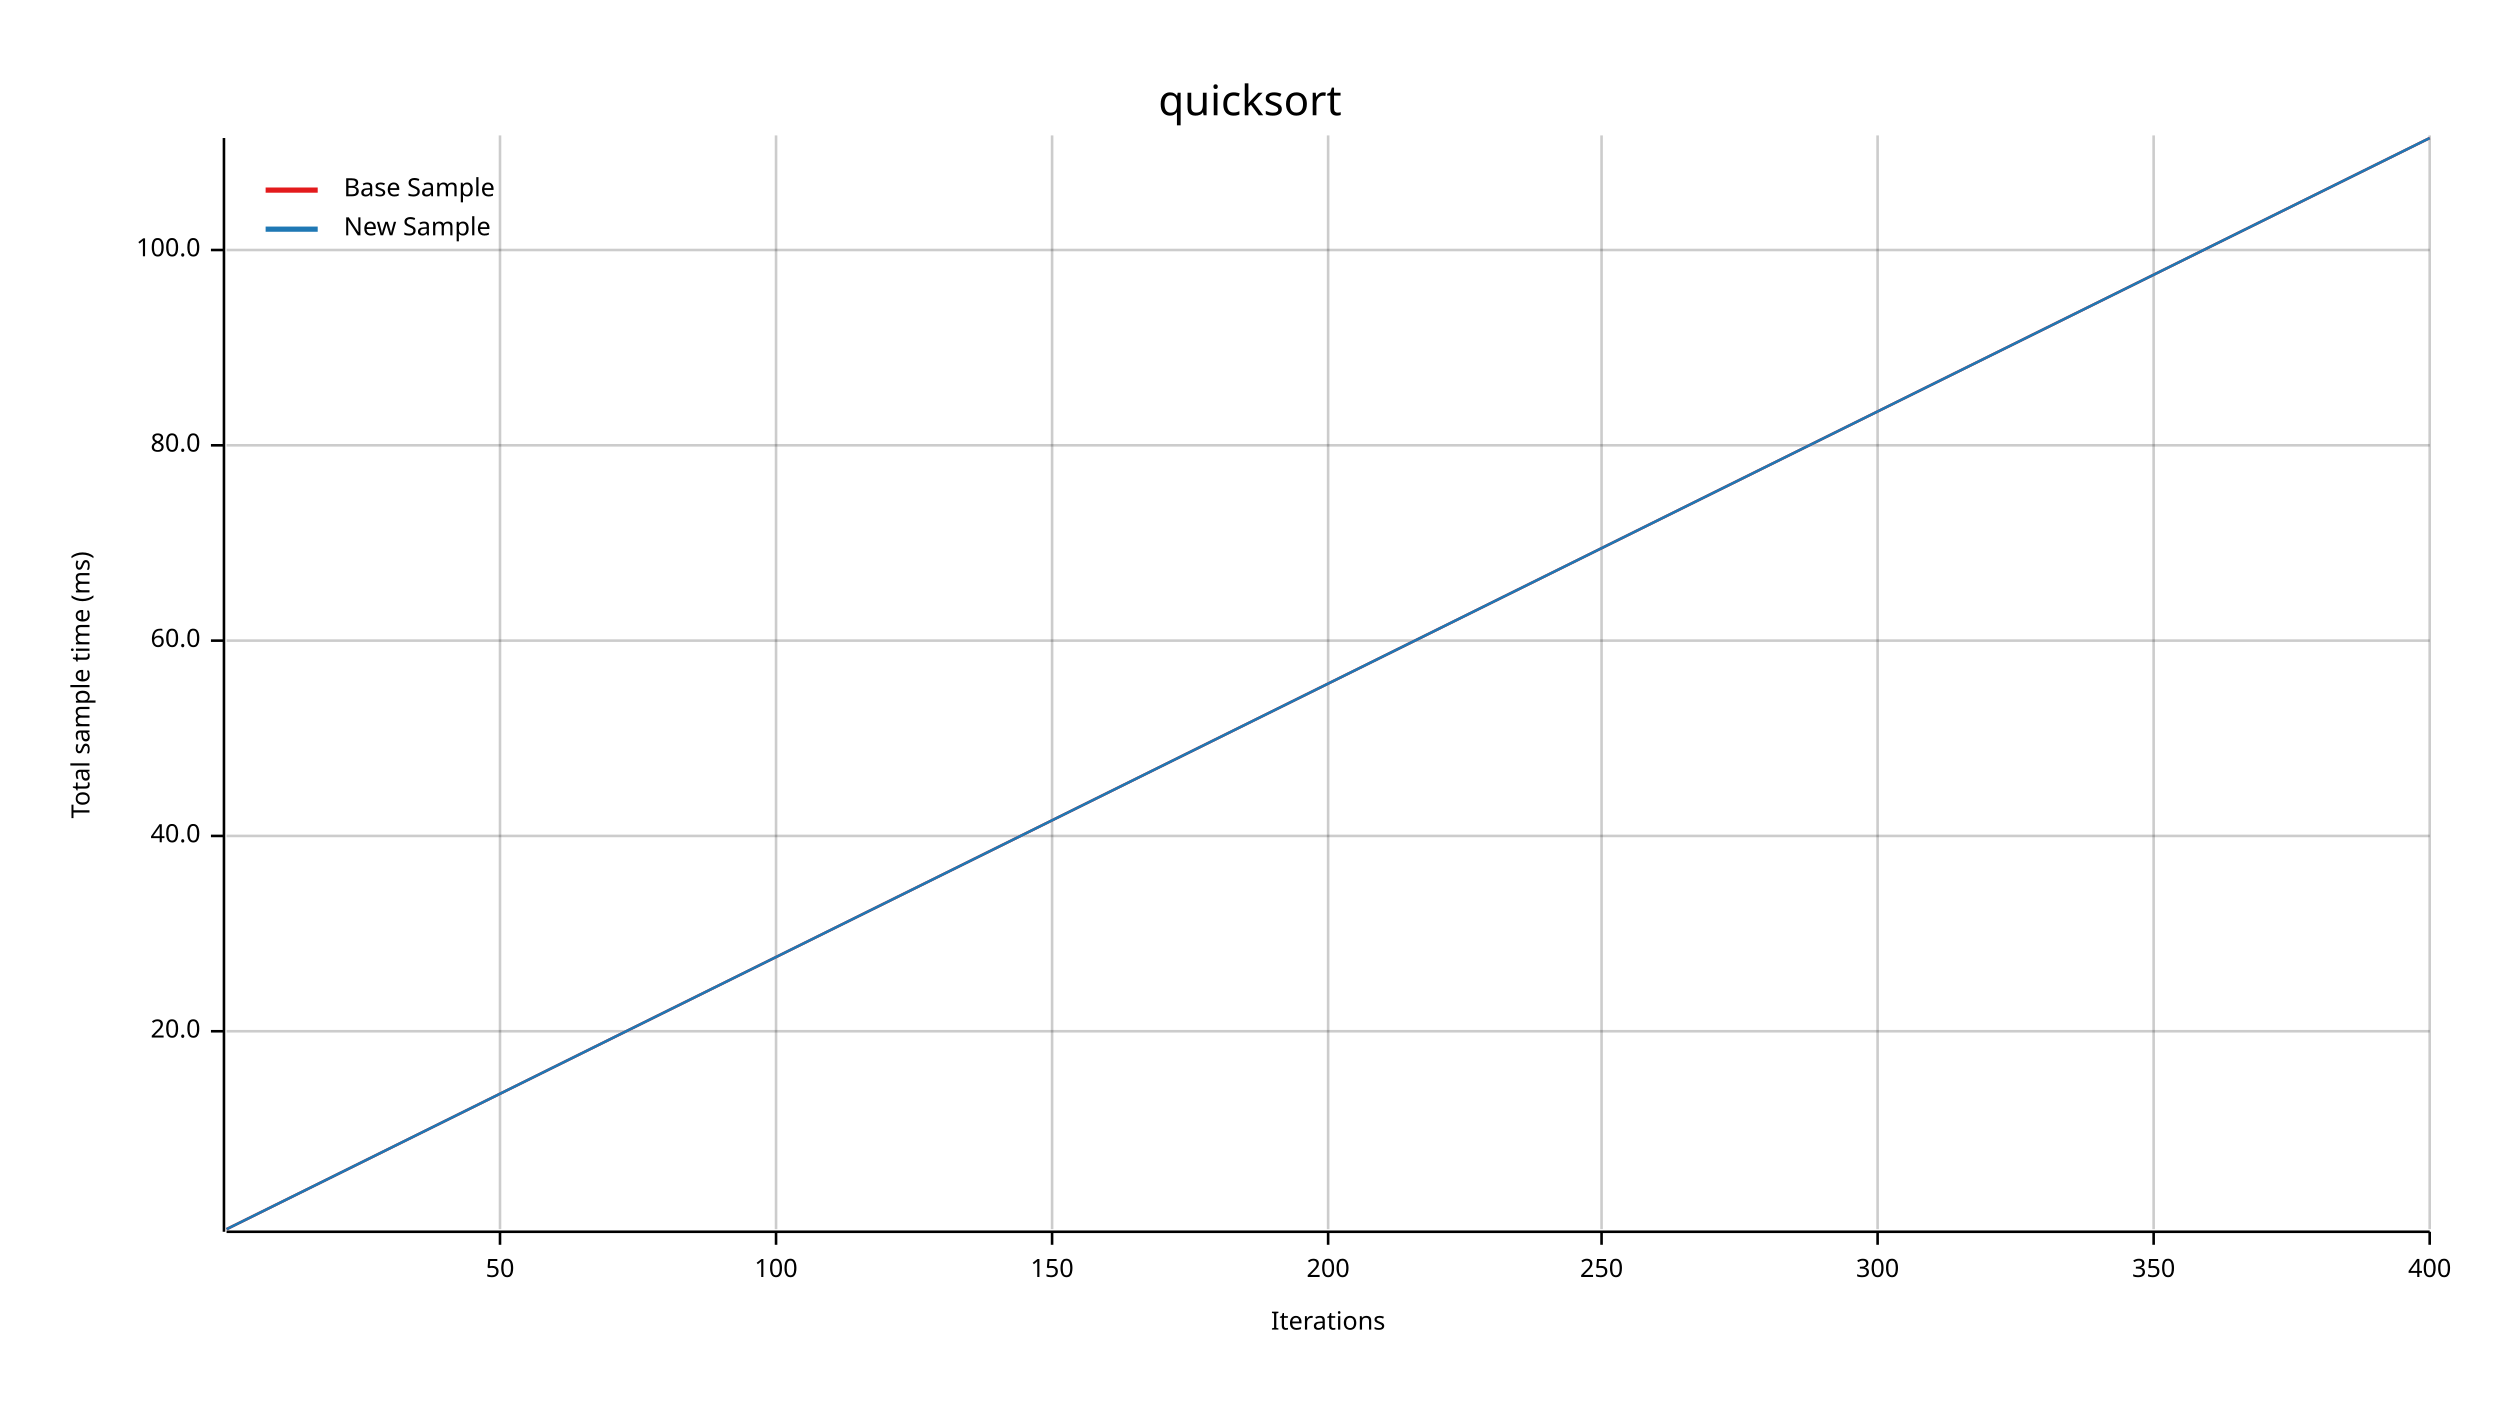
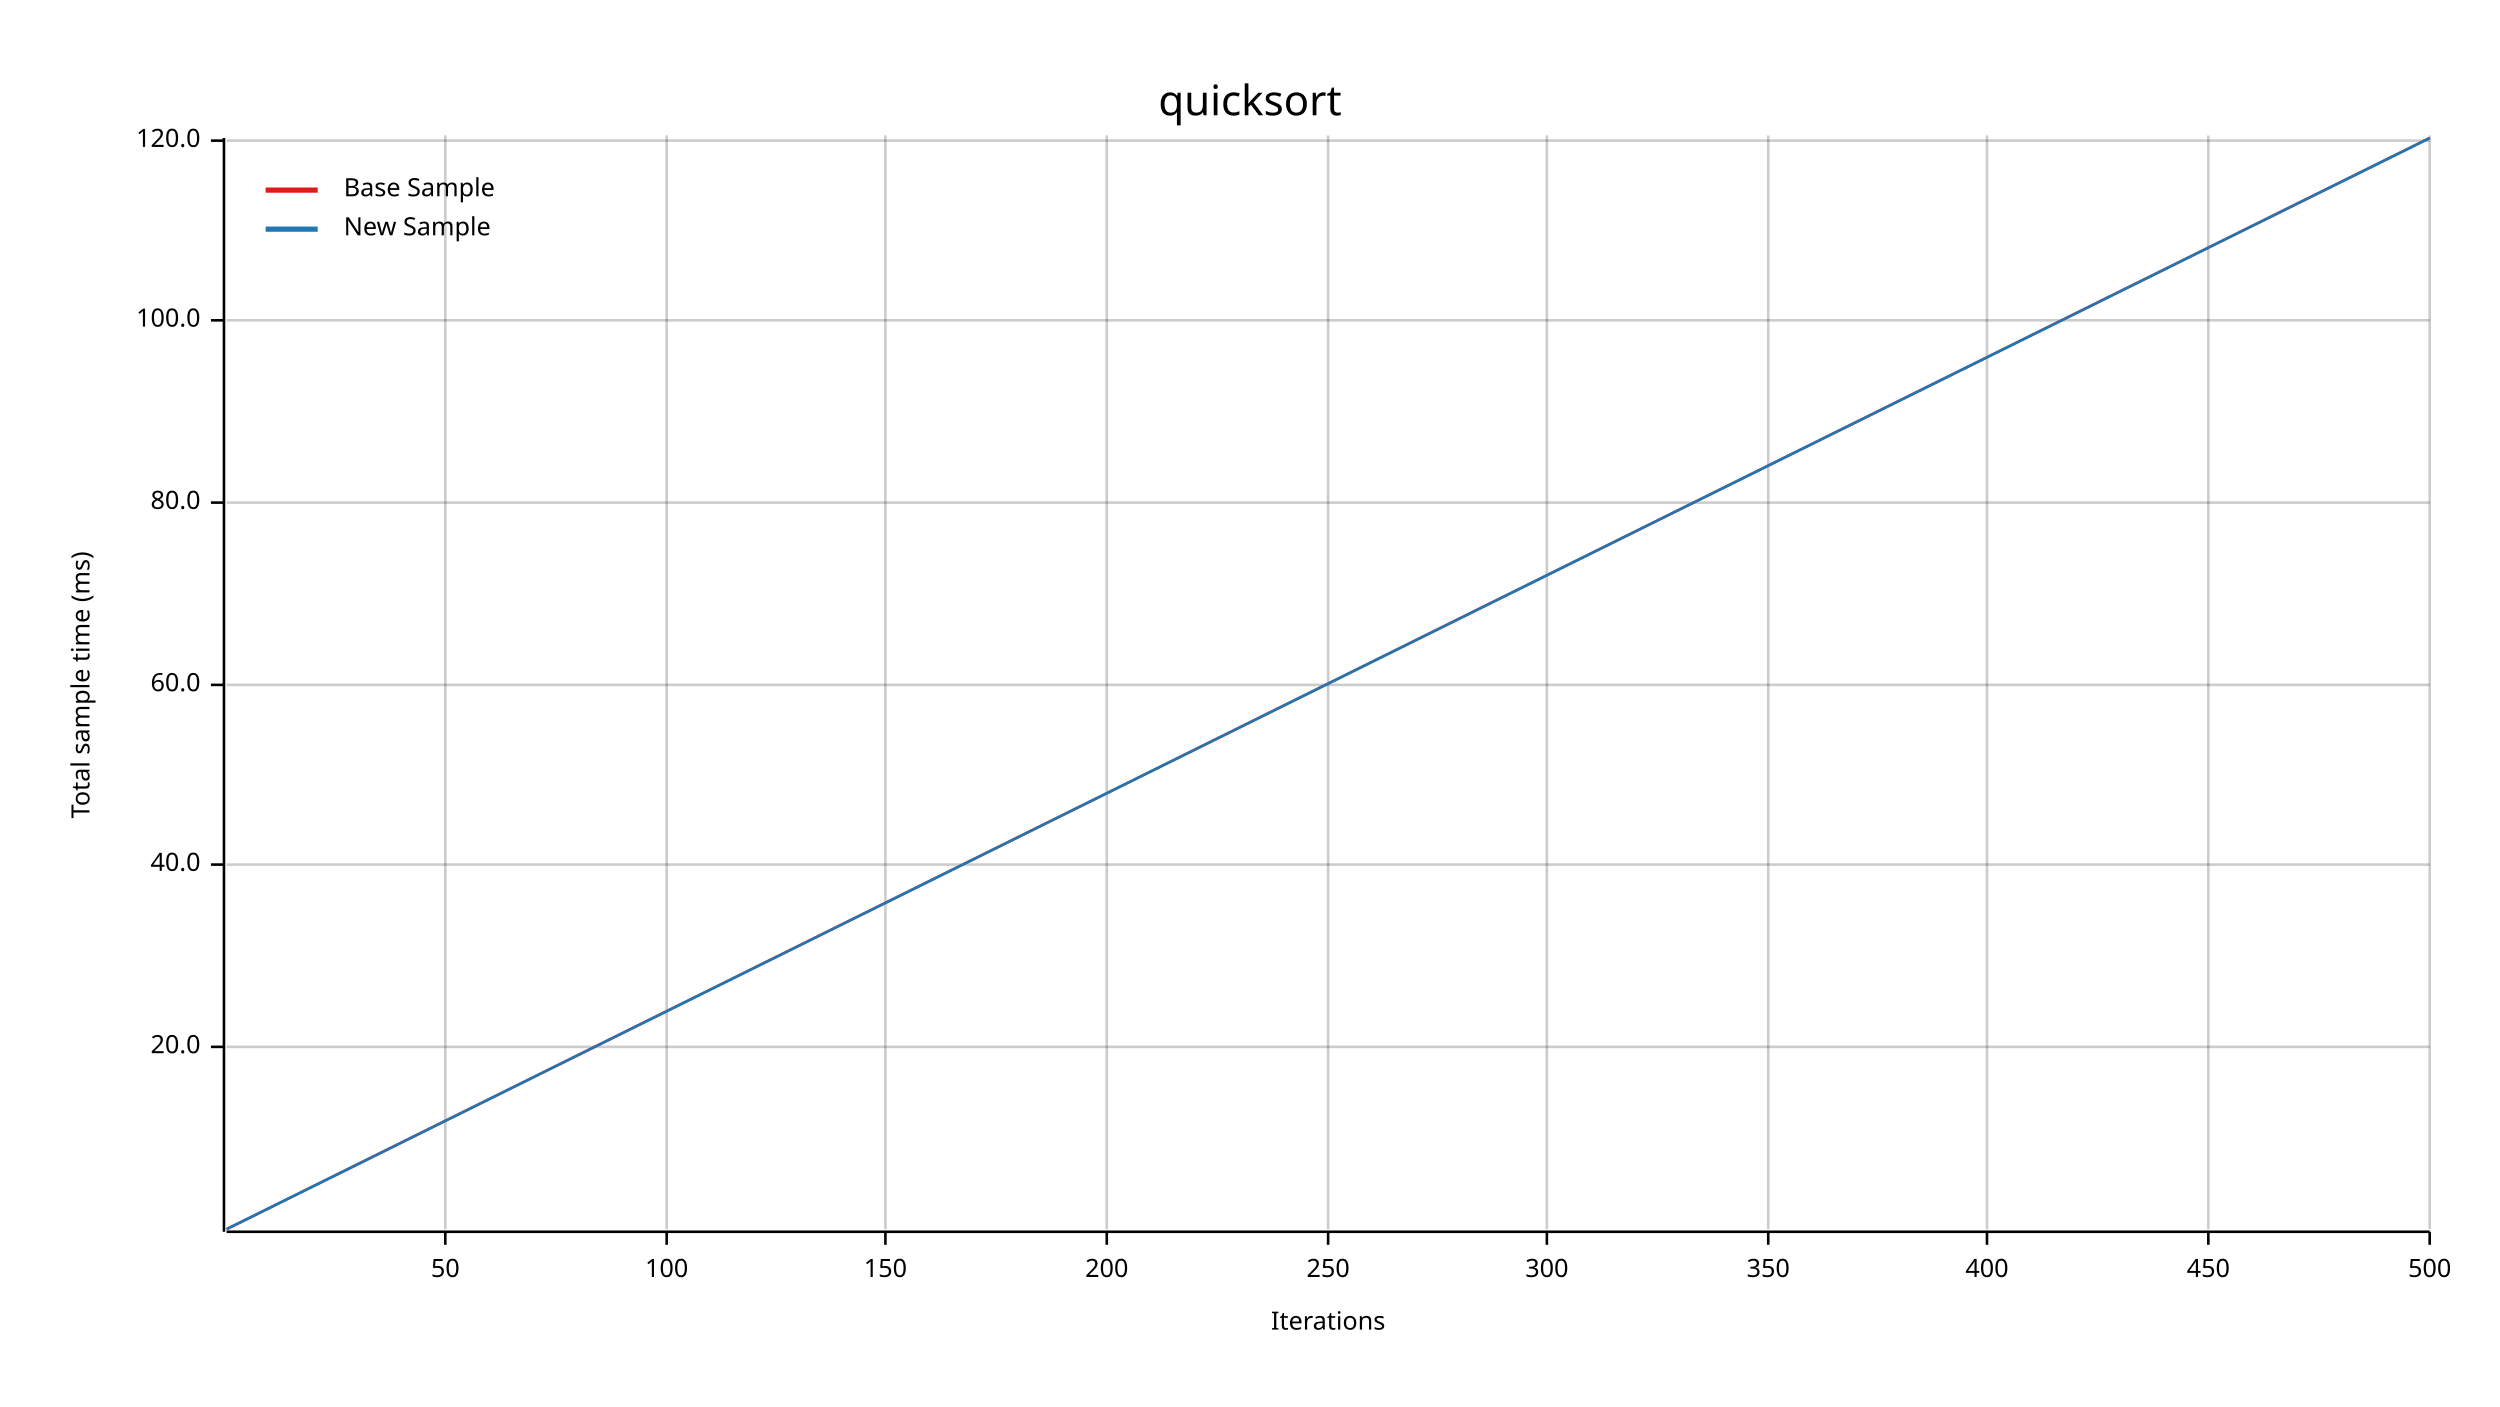
<svg xmlns="http://www.w3.org/2000/svg" width="960" height="540">
  <text x="480" y="32" dy="0.76em" text-anchor="middle" font-family="sans-serif" font-size="16.129" opacity="1" fill="#000000">
quicksort
</text>
  <text x="27" y="263" dy="0.76em" text-anchor="middle" font-family="sans-serif" font-size="9.677" opacity="1" fill="#000000" transform="rotate(270, 27, 263)">
Total sample time (ms)
</text>
  <text x="510" y="513" dy="-0.5ex" text-anchor="middle" font-family="sans-serif" font-size="9.677" opacity="1" fill="#000000">
Iterations
</text>
-   <line opacity="0.2" stroke="#000000" stroke-width="1" x1="192" y1="472" x2="192" y2="52" />
-   <line opacity="0.2" stroke="#000000" stroke-width="1" x1="298" y1="472" x2="298" y2="52" />
-   <line opacity="0.2" stroke="#000000" stroke-width="1" x1="404" y1="472" x2="404" y2="52" />
+   <line opacity="0.2" stroke="#000000" stroke-width="1" x1="171" y1="472" x2="171" y2="52" />
+   <line opacity="0.2" stroke="#000000" stroke-width="1" x1="256" y1="472" x2="256" y2="52" />
+   <line opacity="0.2" stroke="#000000" stroke-width="1" x1="340" y1="472" x2="340" y2="52" />
+   <line opacity="0.2" stroke="#000000" stroke-width="1" x1="425" y1="472" x2="425" y2="52" />
  <line opacity="0.2" stroke="#000000" stroke-width="1" x1="510" y1="472" x2="510" y2="52" />
-   <line opacity="0.2" stroke="#000000" stroke-width="1" x1="615" y1="472" x2="615" y2="52" />
-   <line opacity="0.2" stroke="#000000" stroke-width="1" x1="721" y1="472" x2="721" y2="52" />
-   <line opacity="0.2" stroke="#000000" stroke-width="1" x1="827" y1="472" x2="827" y2="52" />
+   <line opacity="0.2" stroke="#000000" stroke-width="1" x1="594" y1="472" x2="594" y2="52" />
+   <line opacity="0.2" stroke="#000000" stroke-width="1" x1="679" y1="472" x2="679" y2="52" />
+   <line opacity="0.2" stroke="#000000" stroke-width="1" x1="763" y1="472" x2="763" y2="52" />
+   <line opacity="0.2" stroke="#000000" stroke-width="1" x1="848" y1="472" x2="848" y2="52" />
  <line opacity="0.2" stroke="#000000" stroke-width="1" x1="933" y1="472" x2="933" y2="52" />
-   <line opacity="0.2" stroke="#000000" stroke-width="1" x1="87" y1="396" x2="933" y2="396" />
-   <line opacity="0.2" stroke="#000000" stroke-width="1" x1="87" y1="321" x2="933" y2="321" />
-   <line opacity="0.2" stroke="#000000" stroke-width="1" x1="87" y1="246" x2="933" y2="246" />
-   <line opacity="0.2" stroke="#000000" stroke-width="1" x1="87" y1="171" x2="933" y2="171" />
-   <line opacity="0.2" stroke="#000000" stroke-width="1" x1="87" y1="96" x2="933" y2="96" />
+   <line opacity="0.2" stroke="#000000" stroke-width="1" x1="87" y1="402" x2="933" y2="402" />
+   <line opacity="0.2" stroke="#000000" stroke-width="1" x1="87" y1="332" x2="933" y2="332" />
+   <line opacity="0.2" stroke="#000000" stroke-width="1" x1="87" y1="263" x2="933" y2="263" />
+   <line opacity="0.2" stroke="#000000" stroke-width="1" x1="87" y1="193" x2="933" y2="193" />
+   <line opacity="0.2" stroke="#000000" stroke-width="1" x1="87" y1="123" x2="933" y2="123" />
+   <line opacity="0.2" stroke="#000000" stroke-width="1" x1="87" y1="54" x2="933" y2="54" />
  <polyline fill="none" opacity="1" stroke="#000000" stroke-width="1" points="86,53 86,473 " />
-   <text x="77" y="396" dy="0.5ex" text-anchor="end" font-family="sans-serif" font-size="9.677" opacity="1" fill="#000000">
+   <text x="77" y="402" dy="0.5ex" text-anchor="end" font-family="sans-serif" font-size="9.677" opacity="1" fill="#000000">
20.0
</text>
-   <polyline fill="none" opacity="1" stroke="#000000" stroke-width="1" points="81,396 86,396 " />
-   <text x="77" y="321" dy="0.5ex" text-anchor="end" font-family="sans-serif" font-size="9.677" opacity="1" fill="#000000">
+   <polyline fill="none" opacity="1" stroke="#000000" stroke-width="1" points="81,402 86,402 " />
+   <text x="77" y="332" dy="0.5ex" text-anchor="end" font-family="sans-serif" font-size="9.677" opacity="1" fill="#000000">
40.0
</text>
-   <polyline fill="none" opacity="1" stroke="#000000" stroke-width="1" points="81,321 86,321 " />
-   <text x="77" y="246" dy="0.5ex" text-anchor="end" font-family="sans-serif" font-size="9.677" opacity="1" fill="#000000">
+   <polyline fill="none" opacity="1" stroke="#000000" stroke-width="1" points="81,332 86,332 " />
+   <text x="77" y="263" dy="0.5ex" text-anchor="end" font-family="sans-serif" font-size="9.677" opacity="1" fill="#000000">
60.0
</text>
-   <polyline fill="none" opacity="1" stroke="#000000" stroke-width="1" points="81,246 86,246 " />
-   <text x="77" y="171" dy="0.5ex" text-anchor="end" font-family="sans-serif" font-size="9.677" opacity="1" fill="#000000">
+   <polyline fill="none" opacity="1" stroke="#000000" stroke-width="1" points="81,263 86,263 " />
+   <text x="77" y="193" dy="0.5ex" text-anchor="end" font-family="sans-serif" font-size="9.677" opacity="1" fill="#000000">
80.0
</text>
-   <polyline fill="none" opacity="1" stroke="#000000" stroke-width="1" points="81,171 86,171 " />
-   <text x="77" y="96" dy="0.5ex" text-anchor="end" font-family="sans-serif" font-size="9.677" opacity="1" fill="#000000">
+   <polyline fill="none" opacity="1" stroke="#000000" stroke-width="1" points="81,193 86,193 " />
+   <text x="77" y="123" dy="0.5ex" text-anchor="end" font-family="sans-serif" font-size="9.677" opacity="1" fill="#000000">
100.0
</text>
-   <polyline fill="none" opacity="1" stroke="#000000" stroke-width="1" points="81,96 86,96 " />
+   <polyline fill="none" opacity="1" stroke="#000000" stroke-width="1" points="81,123 86,123 " />
+   <text x="77" y="54" dy="0.5ex" text-anchor="end" font-family="sans-serif" font-size="9.677" opacity="1" fill="#000000">
+ 120.0
+ </text>
+   <polyline fill="none" opacity="1" stroke="#000000" stroke-width="1" points="81,54 86,54 " />
  <polyline fill="none" opacity="1" stroke="#000000" stroke-width="1" points="87,473 933,473 " />
-   <text x="192" y="483" dy="0.76em" text-anchor="middle" font-family="sans-serif" font-size="9.677" opacity="1" fill="#000000">
+   <text x="171" y="483" dy="0.76em" text-anchor="middle" font-family="sans-serif" font-size="9.677" opacity="1" fill="#000000">
50
</text>
-   <polyline fill="none" opacity="1" stroke="#000000" stroke-width="1" points="192,473 192,478 " />
-   <text x="298" y="483" dy="0.76em" text-anchor="middle" font-family="sans-serif" font-size="9.677" opacity="1" fill="#000000">
+   <polyline fill="none" opacity="1" stroke="#000000" stroke-width="1" points="171,473 171,478 " />
+   <text x="256" y="483" dy="0.76em" text-anchor="middle" font-family="sans-serif" font-size="9.677" opacity="1" fill="#000000">
100
</text>
-   <polyline fill="none" opacity="1" stroke="#000000" stroke-width="1" points="298,473 298,478 " />
-   <text x="404" y="483" dy="0.76em" text-anchor="middle" font-family="sans-serif" font-size="9.677" opacity="1" fill="#000000">
+   <polyline fill="none" opacity="1" stroke="#000000" stroke-width="1" points="256,473 256,478 " />
+   <text x="340" y="483" dy="0.76em" text-anchor="middle" font-family="sans-serif" font-size="9.677" opacity="1" fill="#000000">
150
</text>
-   <polyline fill="none" opacity="1" stroke="#000000" stroke-width="1" points="404,473 404,478 " />
-   <text x="510" y="483" dy="0.76em" text-anchor="middle" font-family="sans-serif" font-size="9.677" opacity="1" fill="#000000">
+   <polyline fill="none" opacity="1" stroke="#000000" stroke-width="1" points="340,473 340,478 " />
+   <text x="425" y="483" dy="0.76em" text-anchor="middle" font-family="sans-serif" font-size="9.677" opacity="1" fill="#000000">
200
</text>
-   <polyline fill="none" opacity="1" stroke="#000000" stroke-width="1" points="510,473 510,478 " />
-   <text x="615" y="483" dy="0.76em" text-anchor="middle" font-family="sans-serif" font-size="9.677" opacity="1" fill="#000000">
+   <polyline fill="none" opacity="1" stroke="#000000" stroke-width="1" points="425,473 425,478 " />
+   <text x="510" y="483" dy="0.76em" text-anchor="middle" font-family="sans-serif" font-size="9.677" opacity="1" fill="#000000">
250
</text>
-   <polyline fill="none" opacity="1" stroke="#000000" stroke-width="1" points="615,473 615,478 " />
-   <text x="721" y="483" dy="0.76em" text-anchor="middle" font-family="sans-serif" font-size="9.677" opacity="1" fill="#000000">
+   <polyline fill="none" opacity="1" stroke="#000000" stroke-width="1" points="510,473 510,478 " />
+   <text x="594" y="483" dy="0.76em" text-anchor="middle" font-family="sans-serif" font-size="9.677" opacity="1" fill="#000000">
300
</text>
-   <polyline fill="none" opacity="1" stroke="#000000" stroke-width="1" points="721,473 721,478 " />
-   <text x="827" y="483" dy="0.76em" text-anchor="middle" font-family="sans-serif" font-size="9.677" opacity="1" fill="#000000">
+   <polyline fill="none" opacity="1" stroke="#000000" stroke-width="1" points="594,473 594,478 " />
+   <text x="679" y="483" dy="0.76em" text-anchor="middle" font-family="sans-serif" font-size="9.677" opacity="1" fill="#000000">
350
</text>
-   <polyline fill="none" opacity="1" stroke="#000000" stroke-width="1" points="827,473 827,478 " />
+   <polyline fill="none" opacity="1" stroke="#000000" stroke-width="1" points="679,473 679,478 " />
+   <text x="763" y="483" dy="0.76em" text-anchor="middle" font-family="sans-serif" font-size="9.677" opacity="1" fill="#000000">
+ 400
+ </text>
+   <polyline fill="none" opacity="1" stroke="#000000" stroke-width="1" points="763,473 763,478 " />
+   <text x="848" y="483" dy="0.76em" text-anchor="middle" font-family="sans-serif" font-size="9.677" opacity="1" fill="#000000">
+ 450
+ </text>
+   <polyline fill="none" opacity="1" stroke="#000000" stroke-width="1" points="848,473 848,478 " />
  <text x="933" y="483" dy="0.76em" text-anchor="middle" font-family="sans-serif" font-size="9.677" opacity="1" fill="#000000">
- 400
+ 500
</text>
  <polyline fill="none" opacity="1" stroke="#000000" stroke-width="1" points="933,473 933,478 " />
  <polyline fill="none" opacity="1" stroke="#E31A1C" stroke-width="1" points="87,472 933,53 " />
  <polygon opacity="0.25" fill="#E31A1C" points="87,472 933,53 933,53 " />
  <polyline fill="none" opacity="1" stroke="#1F78B4" stroke-width="1" points="87,472 933,53 " />
  <polygon opacity="0.25" fill="#1F78B4" points="87,472 933,53 933,53 " />
  <text x="132" y="68" dy="0.76em" text-anchor="start" font-family="sans-serif" font-size="9.677" opacity="1" fill="#000000">
Base Sample
</text>
  <text x="132" y="83" dy="0.76em" text-anchor="start" font-family="sans-serif" font-size="9.677" opacity="1" fill="#000000">
New Sample
</text>
  <polyline fill="none" opacity="1" stroke="#E31A1C" stroke-width="2" points="102,73 122,73 " />
  <polyline fill="none" opacity="1" stroke="#1F78B4" stroke-width="2" points="102,88 122,88 " />
</svg>
